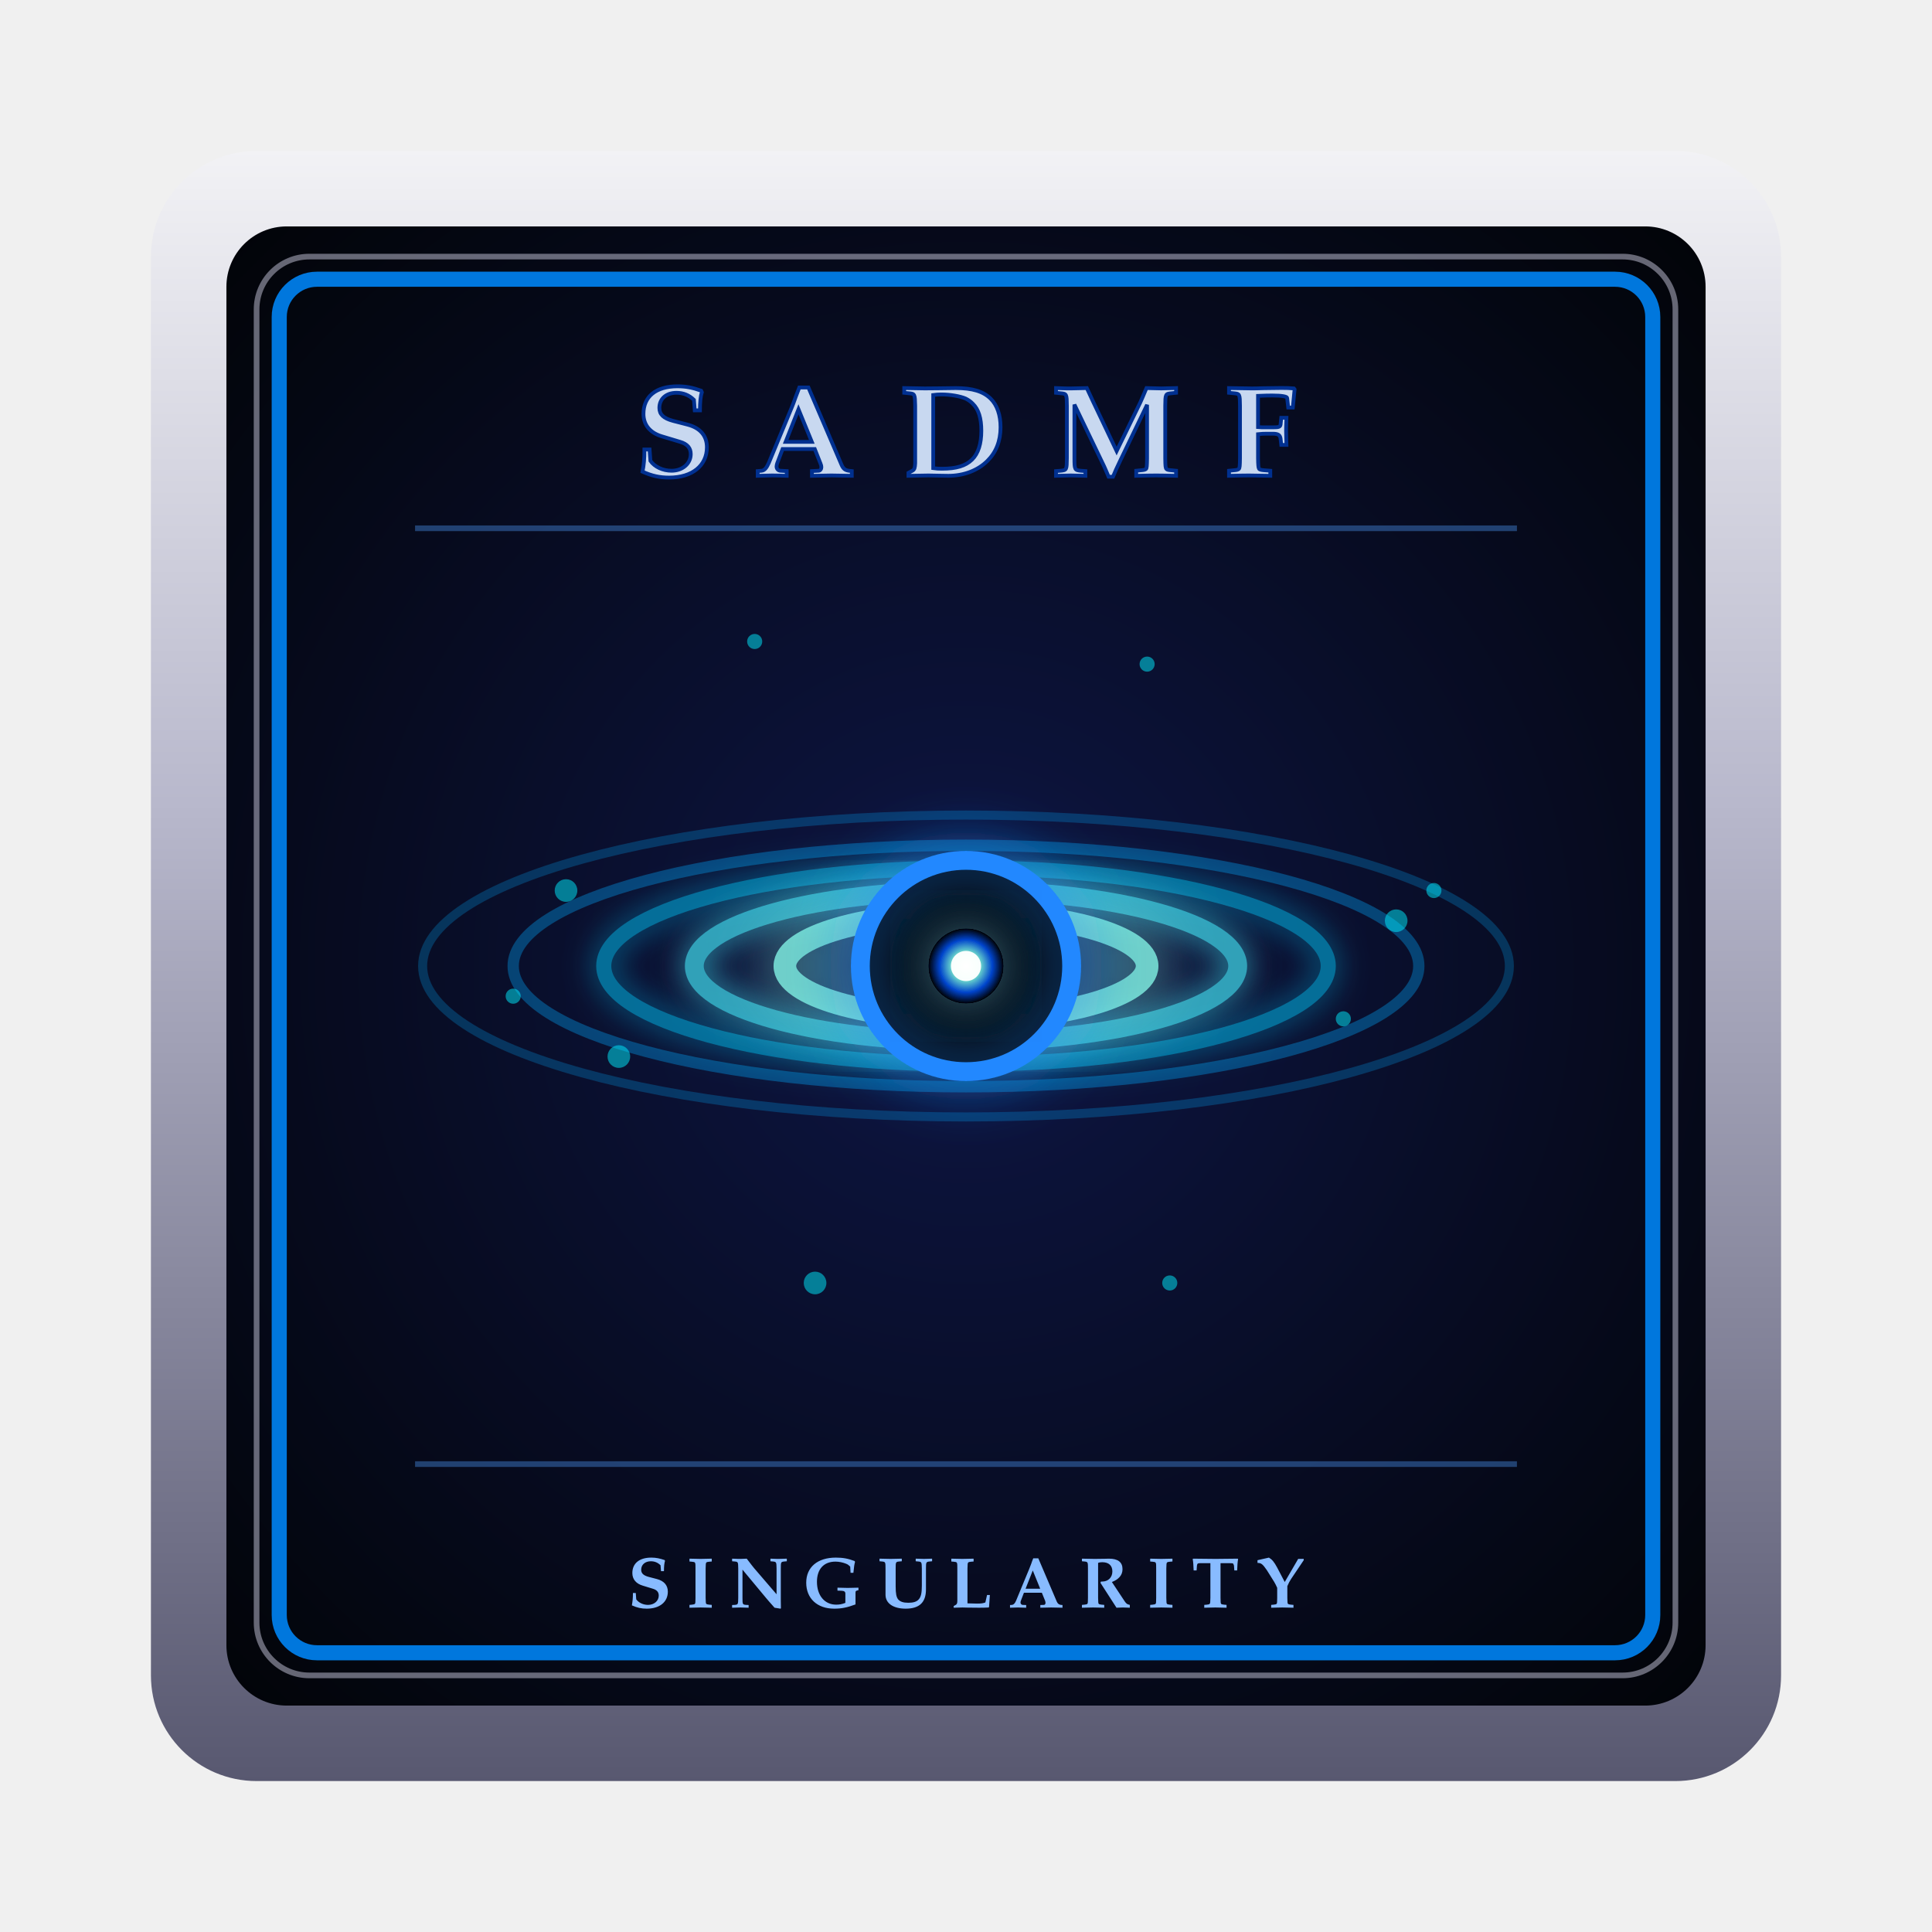
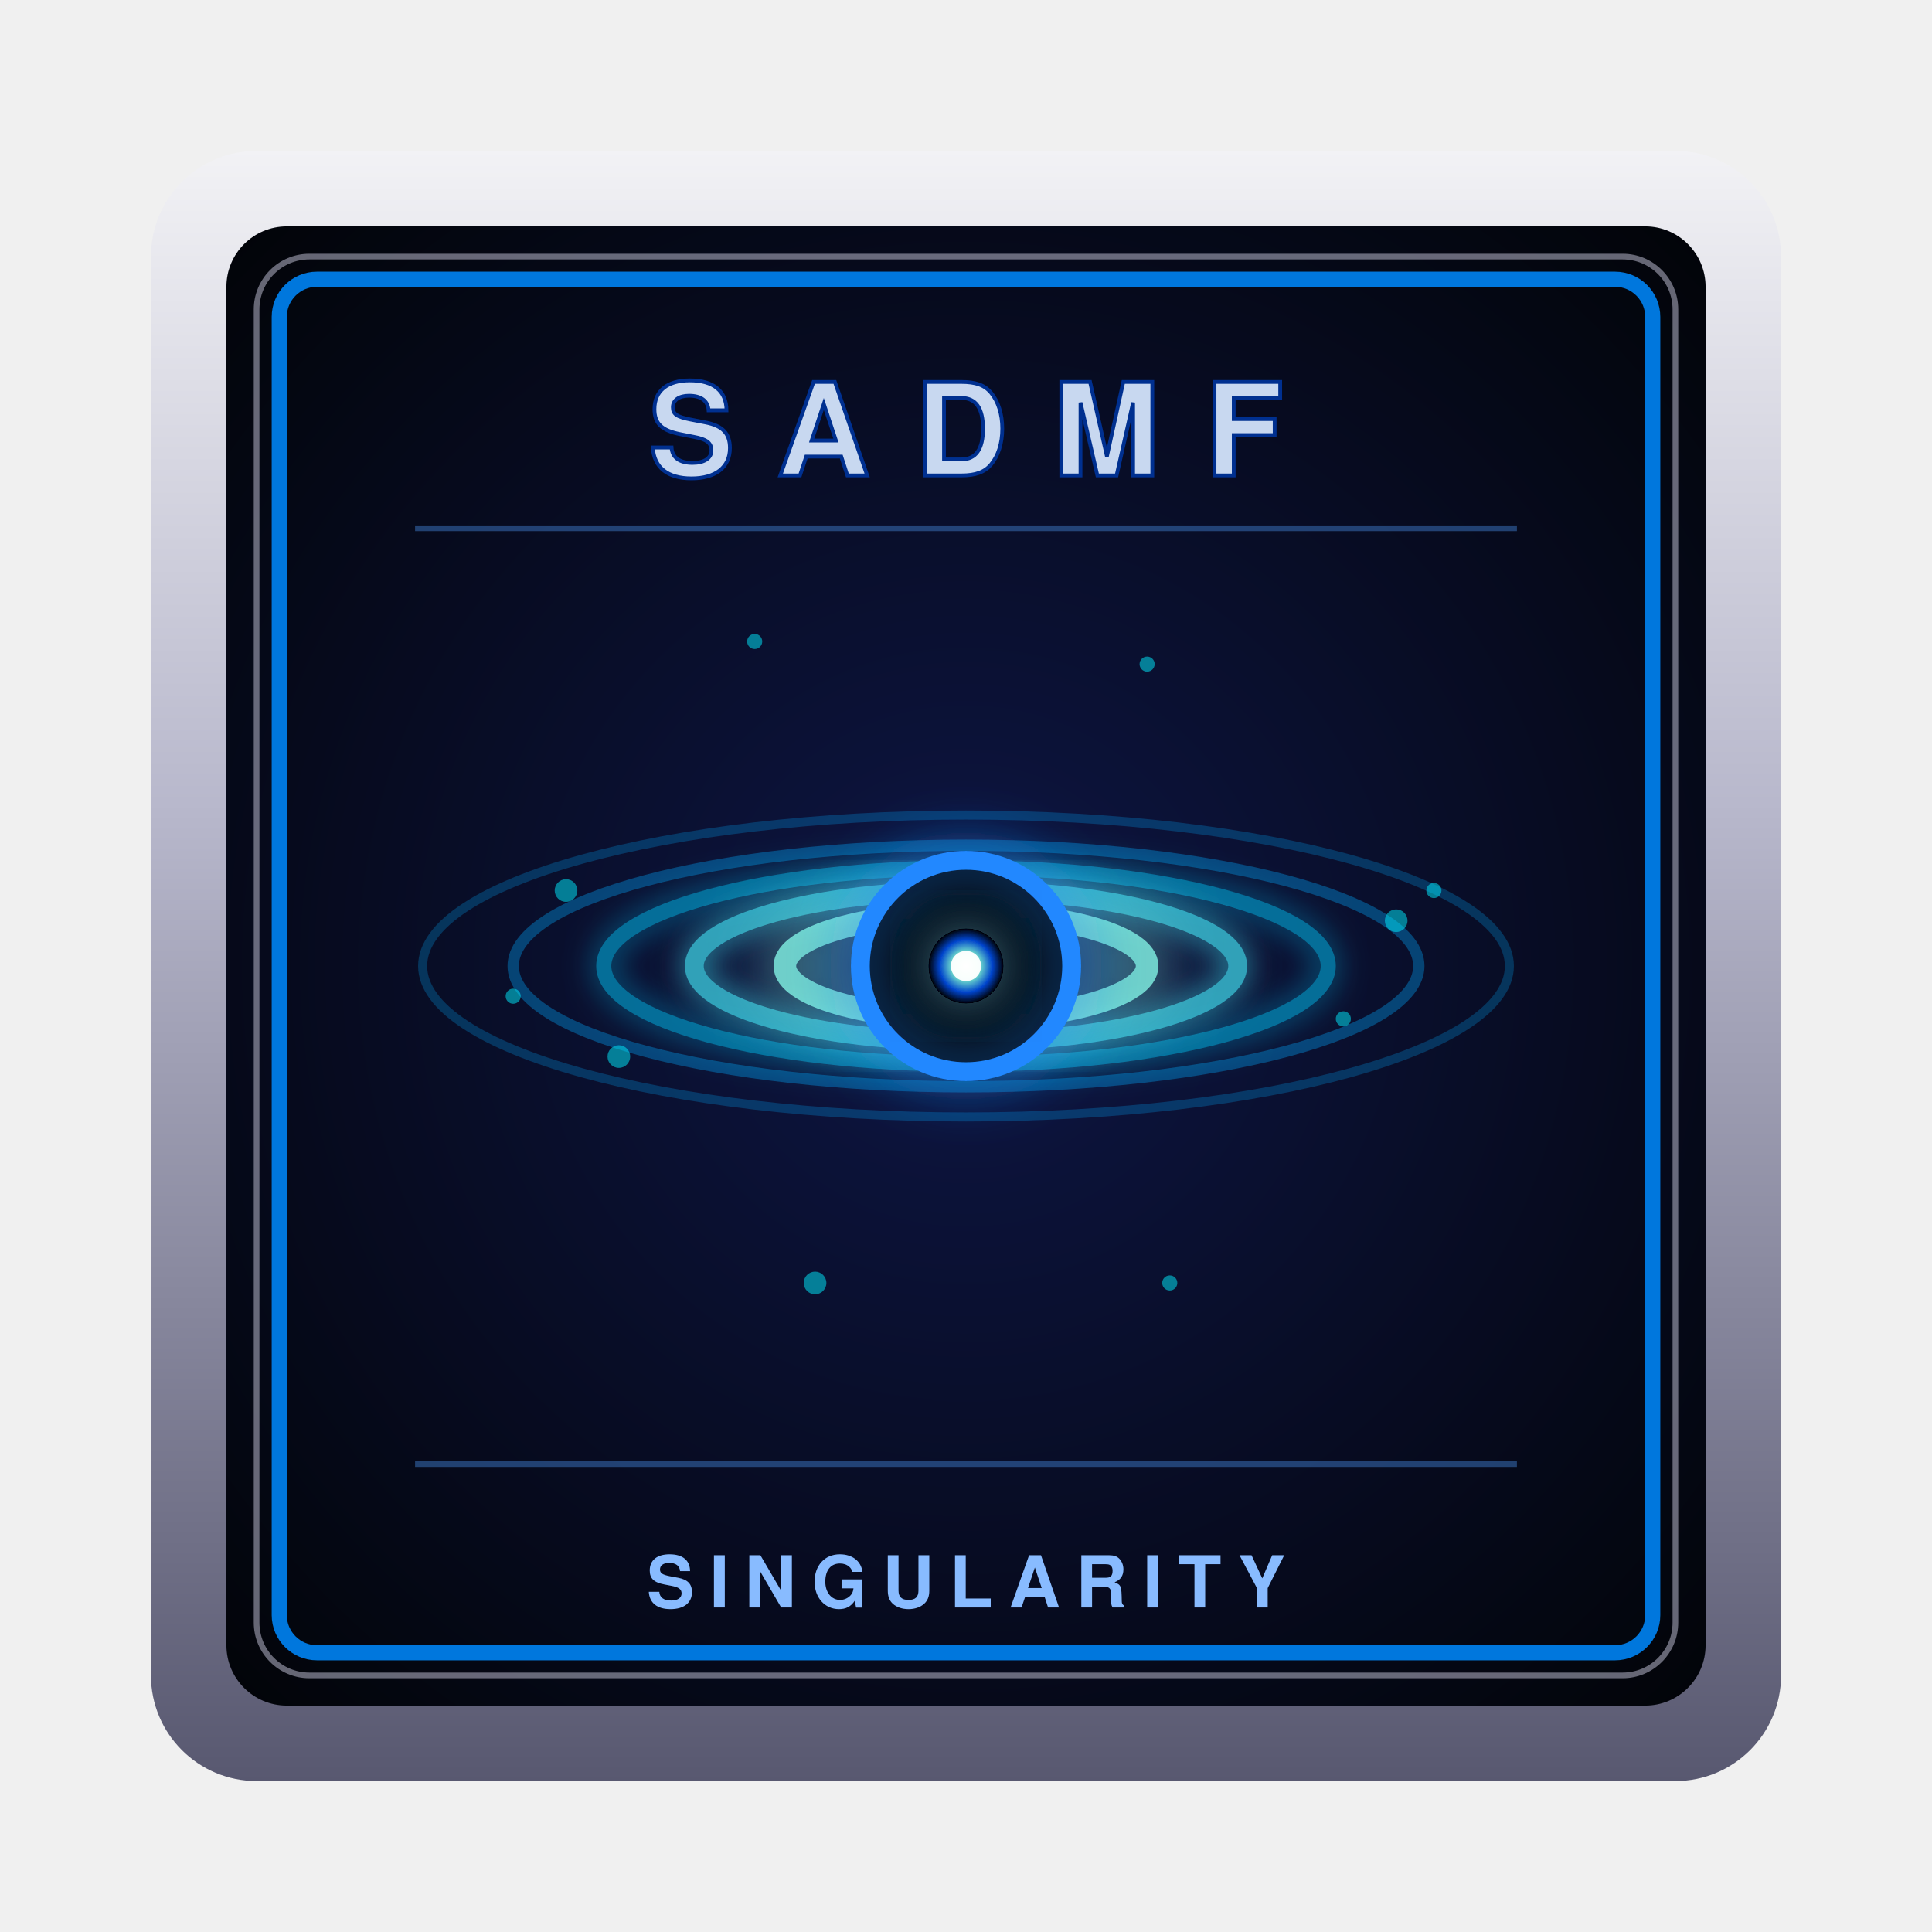
<svg xmlns="http://www.w3.org/2000/svg" viewBox="0 0 256 256" role="img" aria-label="SADMF SINGULARITY Agent Certification Badge">
  <defs>
    <linearGradient id="si-silver" x1="0" y1="0" x2="0" y2="1">
      <stop offset="0%" stop-color="#f2f2f5" />
      <stop offset="40%" stop-color="#b8b8cc" />
      <stop offset="100%" stop-color="#585870" />
    </linearGradient>
    <radialGradient id="si-space" cx="50%" cy="50%" r="70%">
      <stop offset="0%" stop-color="#0e1645" />
      <stop offset="100%" stop-color="#020408" />
    </radialGradient>
    <radialGradient id="si-core" cx="50%" cy="50%" r="50%">
      <stop offset="0%" stop-color="#ffffff" />
      <stop offset="30%" stop-color="#88ffcc" />
      <stop offset="70%" stop-color="#0044cc" />
      <stop offset="100%" stop-color="#000000" />
    </radialGradient>
    <filter id="si-glow" x="-50%" y="-50%" width="200%" height="200%">
      <feGaussianBlur stdDeviation="4" result="blur" />
      <feMerge>
        <feMergeNode in="blur" />
        <feMergeNode in="SourceGraphic" />
      </feMerge>
    </filter>
    <filter id="si-softglow" x="-30%" y="-30%" width="160%" height="160%">
      <feGaussianBlur stdDeviation="2" result="blur" />
      <feMerge>
        <feMergeNode in="blur" />
        <feMergeNode in="SourceGraphic" />
      </feMerge>
    </filter>
  </defs>
  <rect x="20" y="20" width="216" height="216" rx="14" ry="14" fill="url(#si-silver)" />
  <rect x="30" y="30" width="196" height="196" rx="8" ry="8" fill="url(#si-space)" />
  <rect x="37" y="37" width="182" height="182" rx="5" ry="5" fill="none" stroke="#0077dd" stroke-width="2" />
  <rect x="34" y="34" width="188" height="188" rx="7" ry="7" fill="none" stroke="#b8b8cc" stroke-width="0.75" opacity="0.55" />
-   <text x="128" y="63" text-anchor="middle" font-family="Georgia,'Palatino Linotype',serif" font-size="17" font-weight="bold" fill="#c8d8f0" letter-spacing="6" stroke="#003090" stroke-width="0.5">SADMF</text>
+   <text x="128" y="63" text-anchor="middle" font-family="'Trebuchet MS','Segoe UI',Helvetica,Arial,sans-serif" font-size="17" font-weight="bold" fill="#c8d8f0" letter-spacing="6" stroke="#003090" stroke-width="0.5">SADMF</text>
  <line x1="55" y1="70" x2="201" y2="70" stroke="#3366aa" stroke-width="0.75" opacity="0.6" />
  <ellipse cx="128" cy="128" rx="72" ry="20" fill="none" stroke="#00aaff" stroke-width="1.2" opacity="0.25" />
  <ellipse cx="128" cy="128" rx="60" ry="16" fill="none" stroke="#00aaff" stroke-width="1.5" opacity="0.35" />
  <ellipse cx="128" cy="128" rx="48" ry="13" fill="none" stroke="#00ccff" stroke-width="2" opacity="0.5" filter="url(#si-softglow)" />
  <ellipse cx="128" cy="128" rx="36" ry="10" fill="none" stroke="#44eeff" stroke-width="2.5" opacity="0.65" filter="url(#si-softglow)" />
  <ellipse cx="128" cy="128" rx="24" ry="7" fill="none" stroke="#88ffee" stroke-width="3" opacity="0.8" filter="url(#si-glow)" />
  <line x1="128" y1="82" x2="128" y2="103" stroke="#aaffee" stroke-width="2" stroke-linecap="round" opacity="0.6" filter="url(#si-softglow)" />
  <line x1="128" y1="153" x2="128" y2="174" stroke="#aaffee" stroke-width="2" stroke-linecap="round" opacity="0.6" filter="url(#si-softglow)" />
  <circle cx="128" cy="128" r="14" fill="#000000" />
  <circle cx="128" cy="128" r="14" fill="none" stroke="#2288ff" stroke-width="2.5" filter="url(#si-glow)" />
  <circle cx="128" cy="128" r="5" fill="url(#si-core)" filter="url(#si-glow)" />
  <circle cx="128" cy="128" r="2" fill="white" opacity="0.95" />
  <g fill="#00eeff" opacity="0.5">
    <circle cx="75" cy="118" r="1.5" />
    <circle cx="68" cy="132" r="1" />
    <circle cx="82" cy="140" r="1.5" />
    <circle cx="185" cy="122" r="1.5" />
    <circle cx="178" cy="135" r="1" />
    <circle cx="190" cy="118" r="1" />
    <circle cx="100" cy="85" r="1" />
    <circle cx="155" cy="170" r="1" />
    <circle cx="108" cy="170" r="1.5" />
    <circle cx="152" cy="88" r="1" />
  </g>
  <line x1="55" y1="194" x2="201" y2="194" stroke="#3366aa" stroke-width="0.75" opacity="0.6" />
-   <text x="128" y="213" text-anchor="middle" font-family="Georgia,'Palatino Linotype',serif" font-size="9.5" font-weight="bold" fill="#88bbff" letter-spacing="2">SINGULARITY</text>
+   <text x="128" y="213" text-anchor="middle" font-family="'Trebuchet MS','Segoe UI',Helvetica,Arial,sans-serif" font-size="9.5" font-weight="bold" fill="#88bbff" letter-spacing="2">SINGULARITY</text>
</svg>
